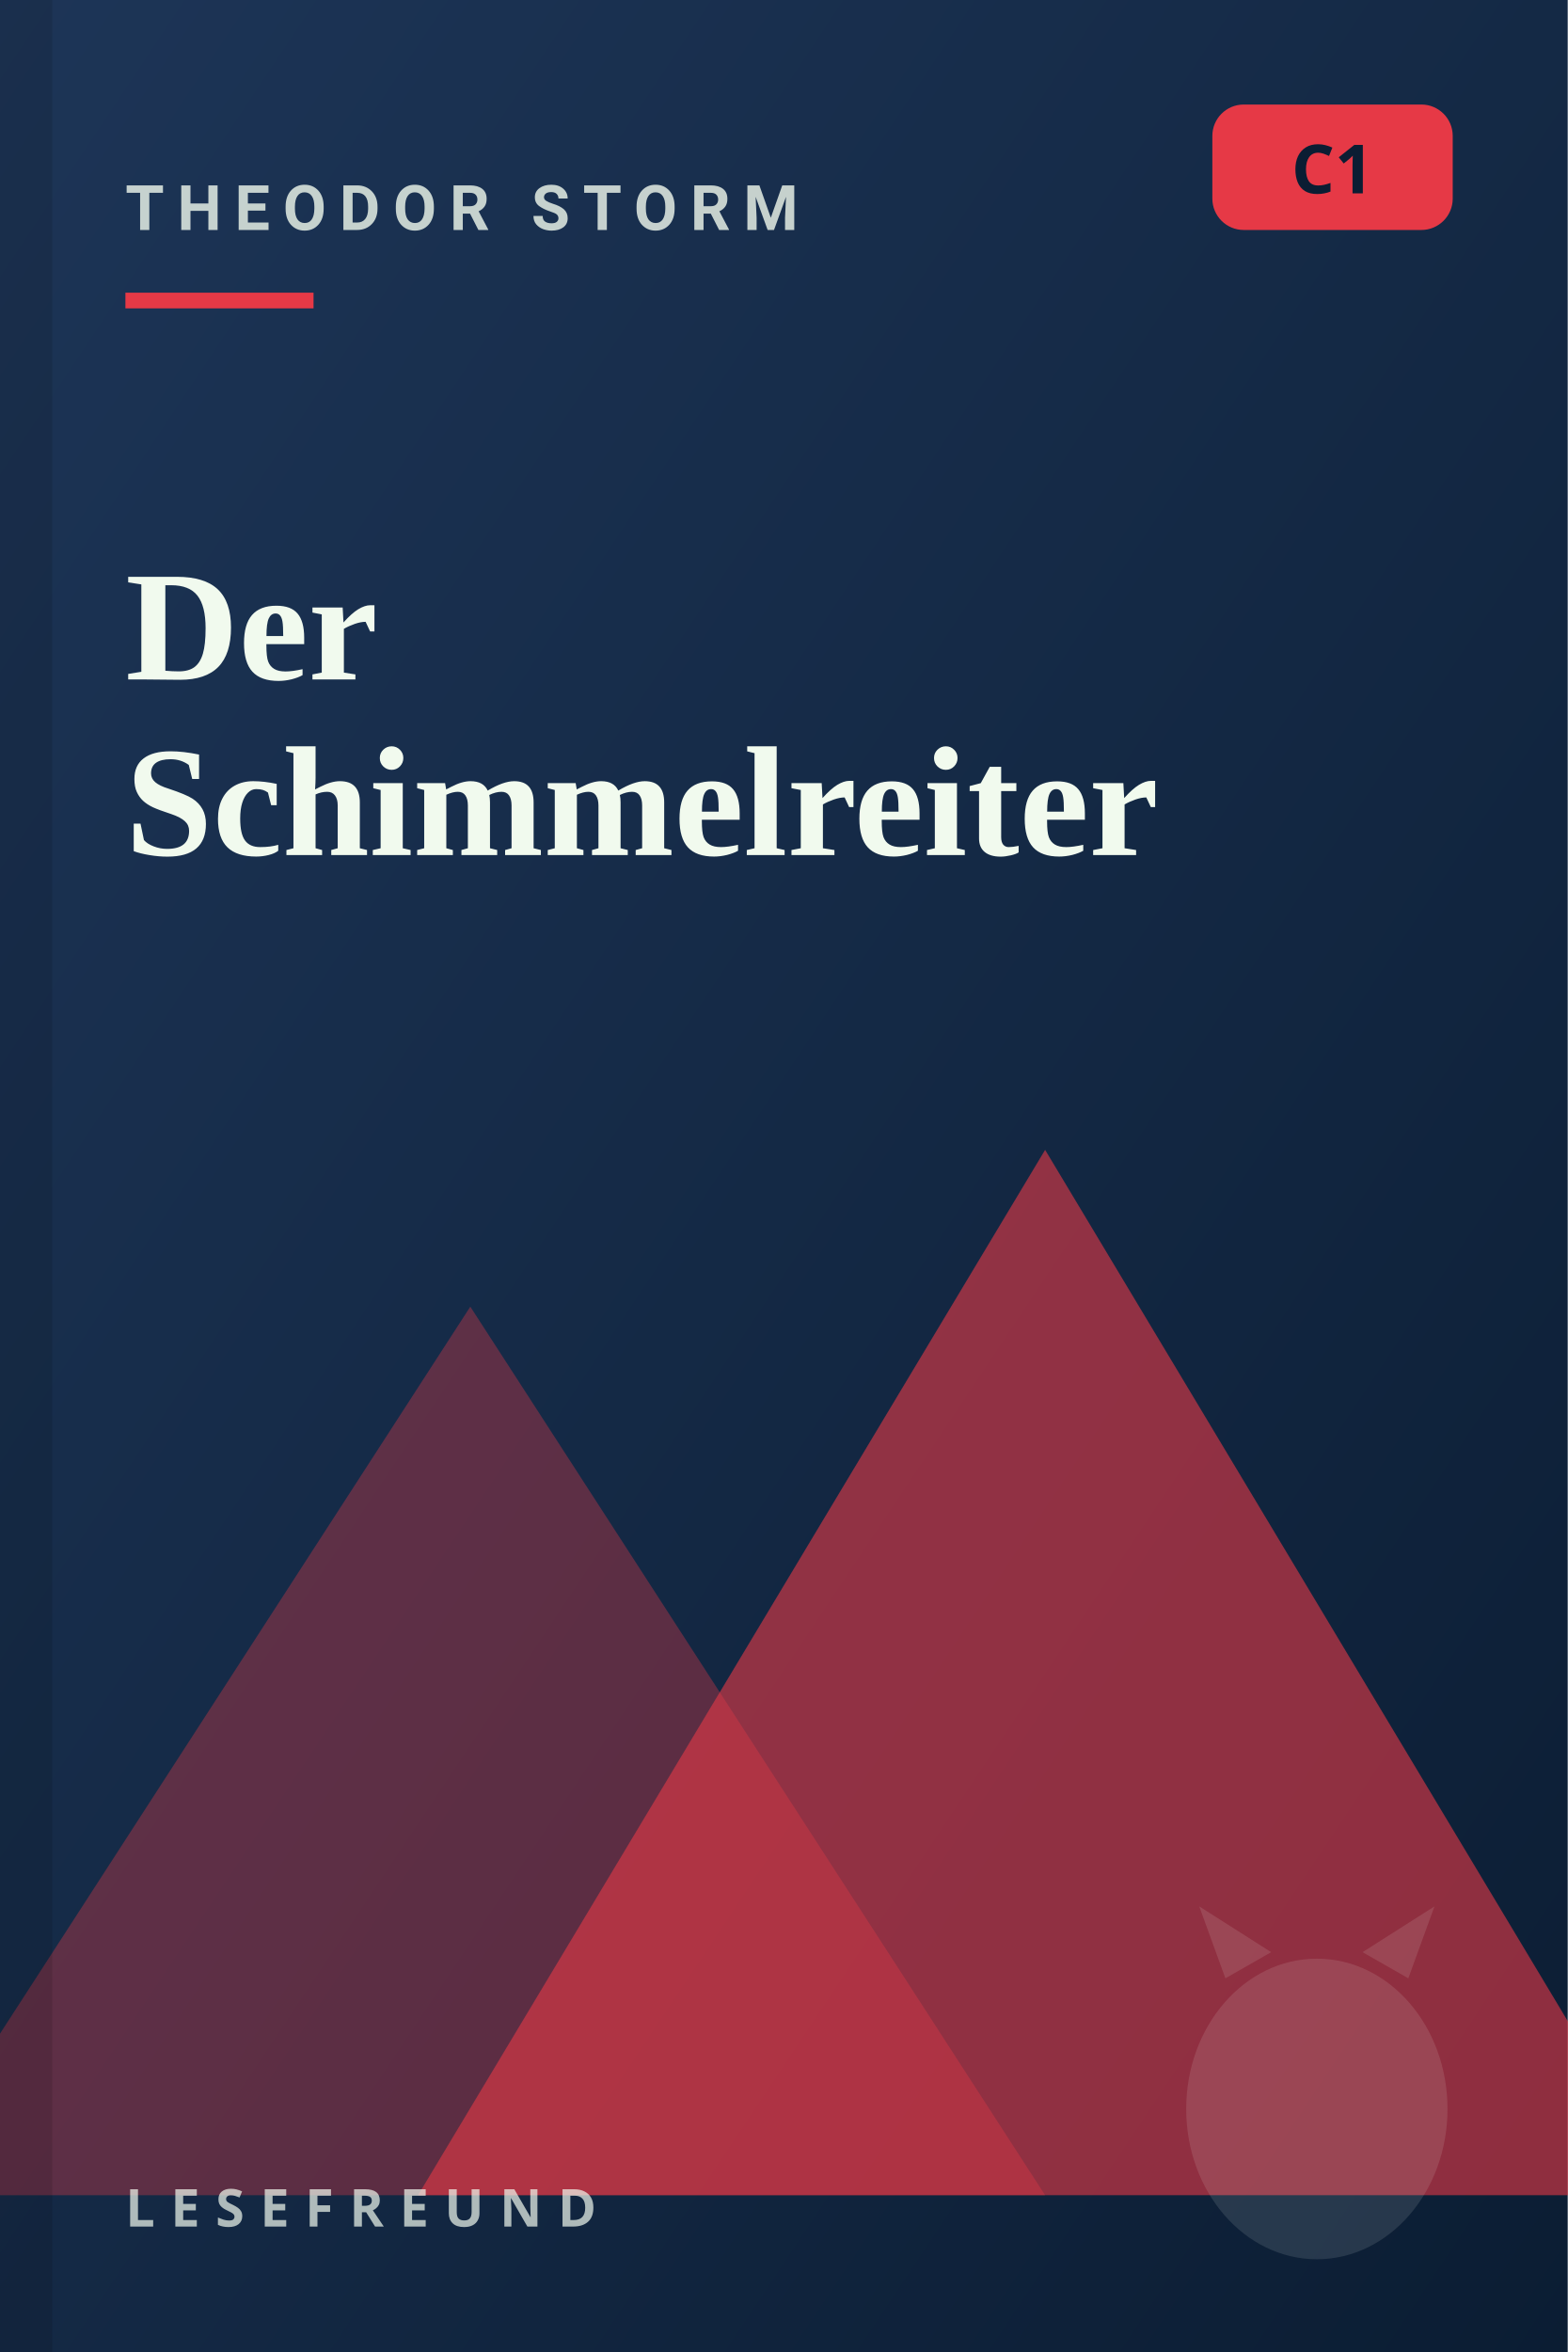
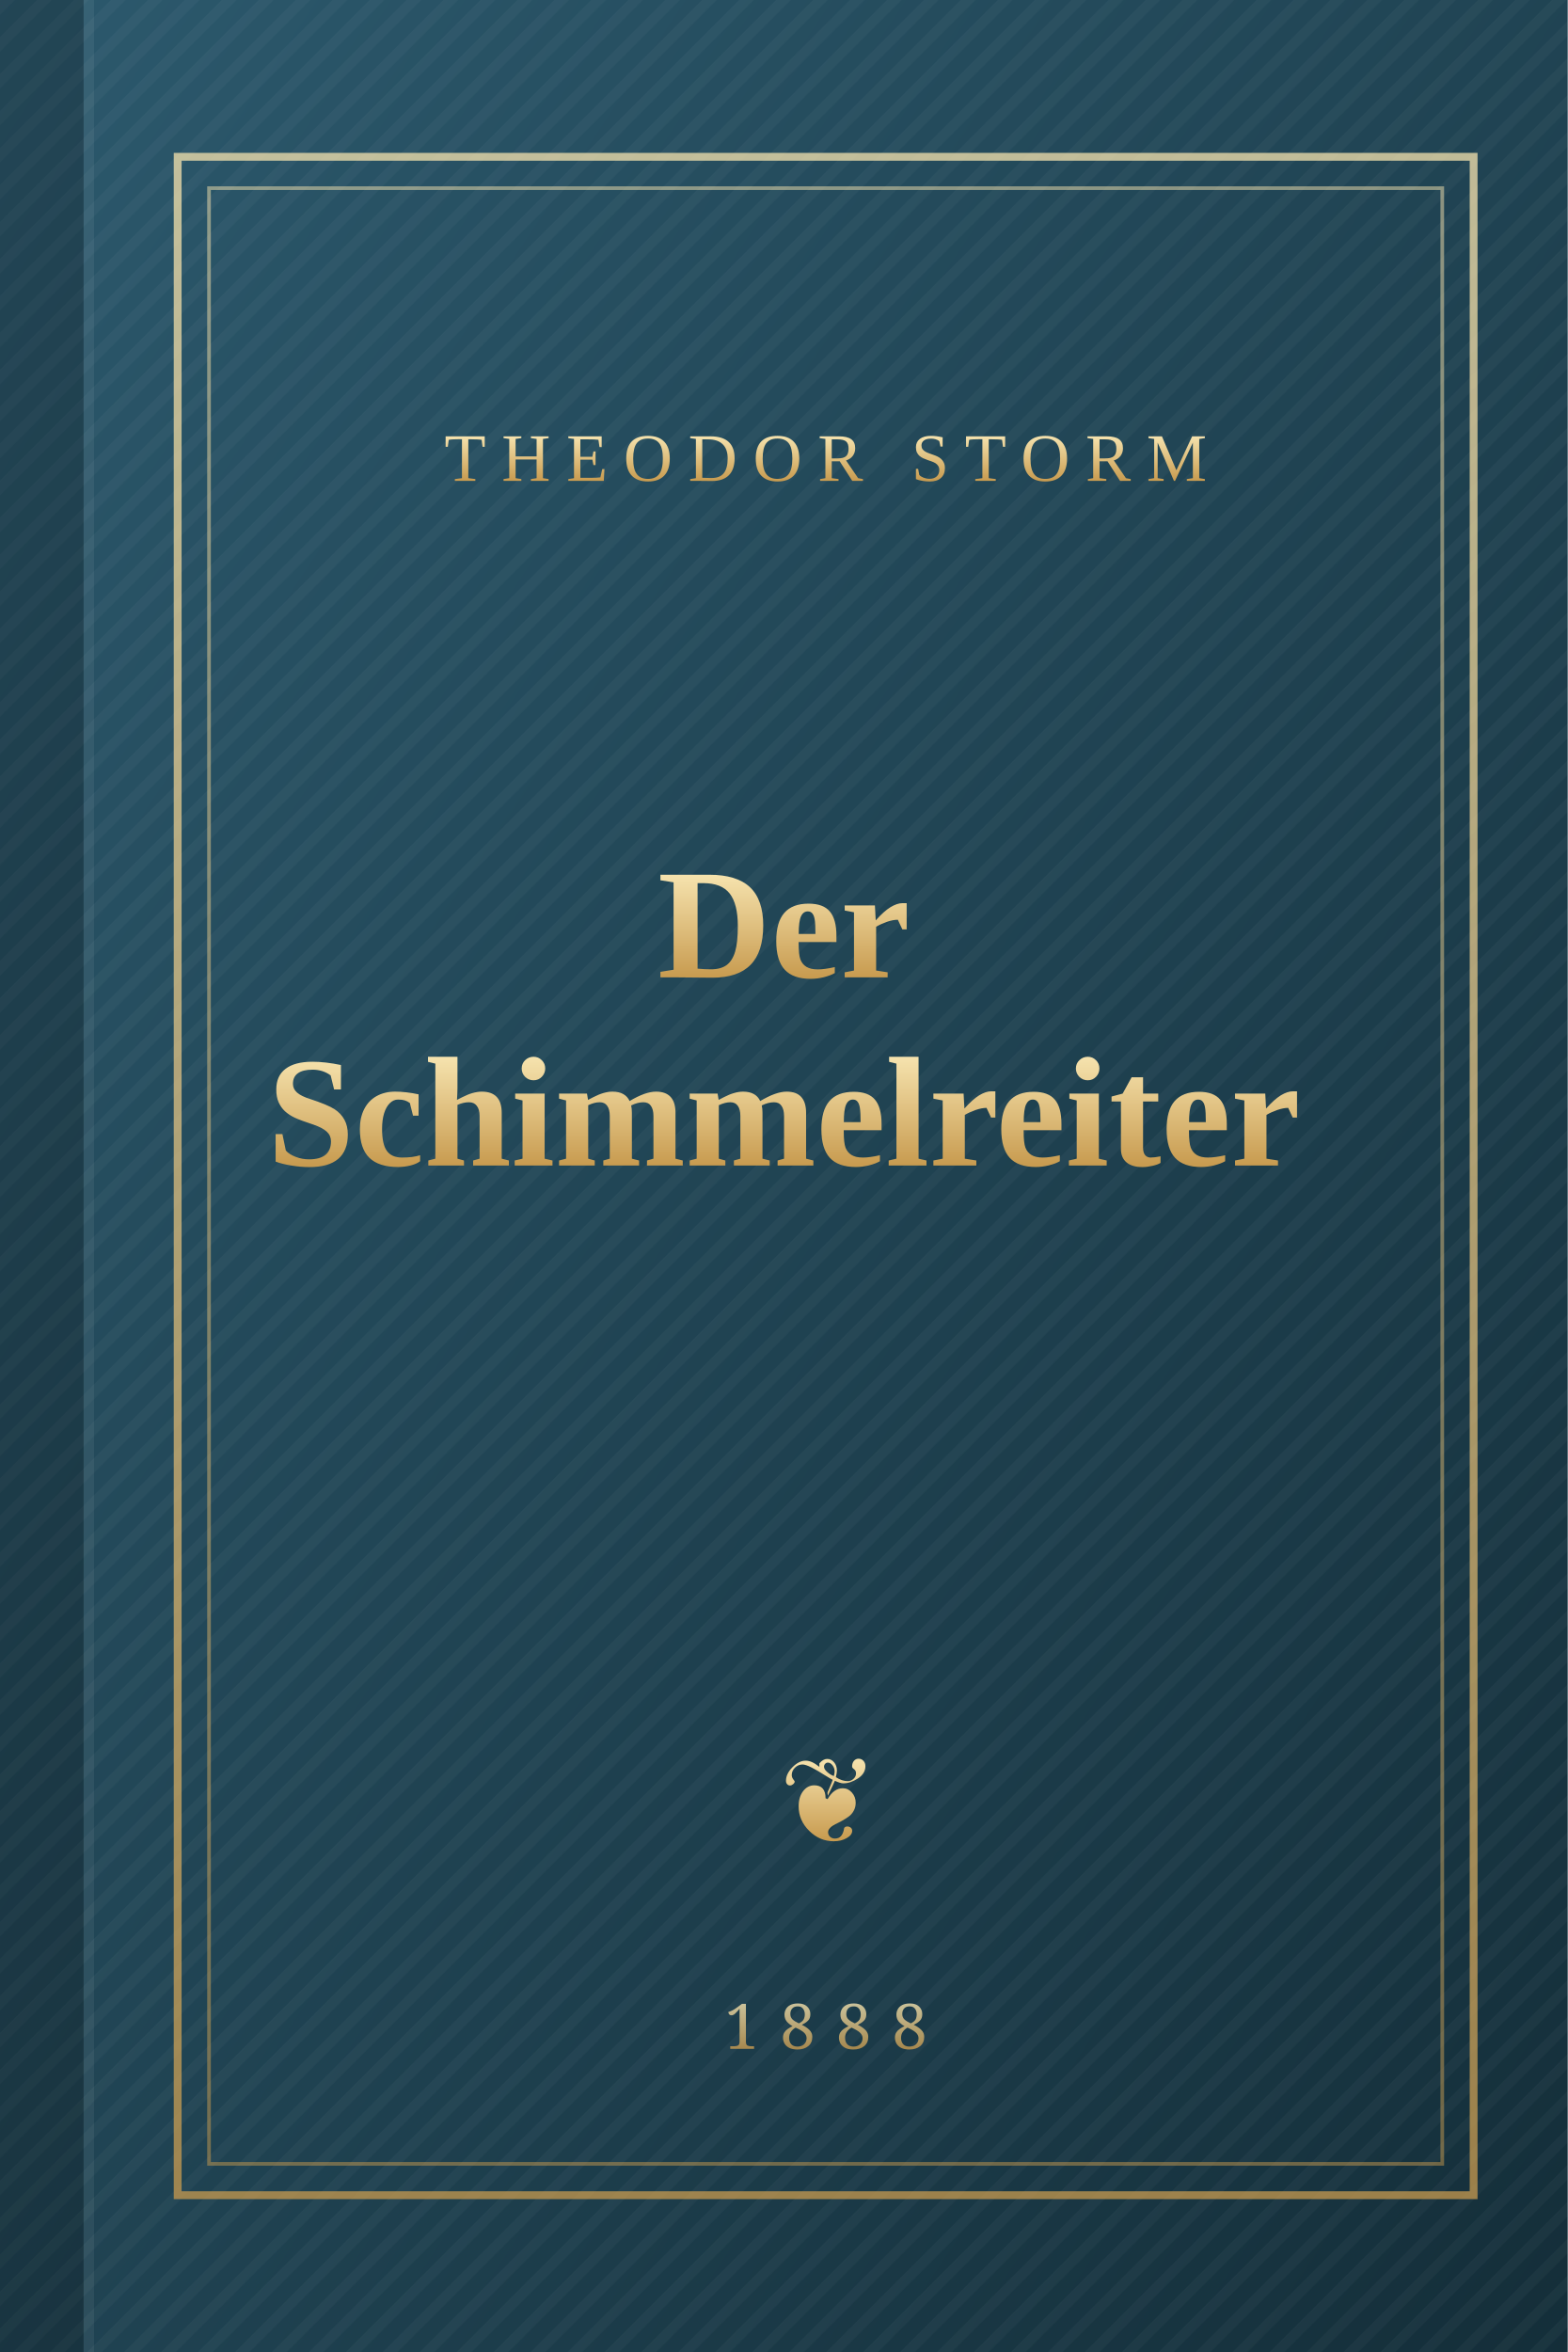
<svg xmlns="http://www.w3.org/2000/svg" viewBox="0 0 300 450" width="300" height="450">
  <defs>
-     <linearGradient id="g" x1="0" y1="0" x2="1" y2="1">
-       <stop offset="0" stop-color="#1d3557" />
-       <stop offset="1" stop-color="#0b1d33" />
+     <linearGradient id="c" x1="0" y1="0" x2="1" y2="1">
+       <stop offset="0" stop-color="hsl(198 42% 30%)" />
+       <stop offset="1" stop-color="hsl(198 48% 15%)" />
+     </linearGradient>
+     <pattern id="w" width="5" height="5" patternUnits="userSpaceOnUse" patternTransform="rotate(45)">
+       <rect width="2" height="5" fill="#fff" opacity=".035" />
+     </pattern>
+     <linearGradient id="g" x1="0" y1="0" x2="0" y2="1">
+       <stop offset="0" stop-color="#f6e3ae" />
+       <stop offset="1" stop-color="#c79a4e" />
    </linearGradient>
  </defs>
-   <rect width="300" height="450" fill="url(#g)" />
-   <path d="M-20 420L90 250L200 420z" fill="#e63946" opacity=".35" />
-   <path d="M80 420L200 220L320 420z" fill="#e63946" opacity=".6" />
-   <rect x="0" y="0" width="10" height="450" fill="#000" opacity=".12" />
-   <text x="24" y="44" font-family="system-ui,-apple-system,Segoe UI,Roboto,sans-serif" font-size="12" font-weight="700" letter-spacing="2.5" fill="#f1faee" opacity=".8">THEODOR STORM</text>
-   <rect x="24" y="56" width="36" height="3" fill="#e63946" />
-   <text y="130" font-family="Georgia,'Iowan Old Style','Times New Roman',serif" font-size="30" font-weight="700" fill="#f1faee">
-     <tspan x="24" dy="0">Der</tspan>
-     <tspan x="24" dy="33.6">Schimmelreiter</tspan>
-   </text>
-   <g transform="translate(212 356) scale(1.25)" fill="#f1faee" opacity="0.12">
-     <path d="M18 18l-4-11 11 7zM46 18l4-11-11 7z" />
-     <ellipse cx="32" cy="38" rx="20" ry="23" />
+   <rect width="300" height="450" fill="url(#c)" />
+   <rect width="300" height="450" fill="url(#w)" />
+   <rect x="0" y="0" width="16" height="450" fill="#000" opacity=".22" />
+   <rect x="16" y="0" width="2" height="450" fill="#fff" opacity=".06" />
+   <rect x="34" y="30" width="248" height="390" fill="none" stroke="url(#g)" stroke-width="1.5" opacity=".75" />
+   <rect x="40" y="36" width="236" height="378" fill="none" stroke="url(#g)" stroke-width=".7" opacity=".5" />
+   <text x="158" y="92" text-anchor="middle" font-family="Georgia,'Times New Roman',serif" font-size="13" letter-spacing="3" fill="url(#g)">THEODOR STORM</text>
+   <path d="M118 112h80" stroke="url(#g)" stroke-width="1" />
+   <g font-family="Georgia,'Times New Roman',serif" font-weight="700" font-size="30" fill="url(#g)">
+     <text x="150" y="187" text-anchor="middle">Der</text>
+     <text x="150" y="223" text-anchor="middle">Schimmelreiter</text>
  </g>
-   <text x="24" y="426" font-family="system-ui,sans-serif" font-size="10" font-weight="800" letter-spacing="3" fill="#f1faee" opacity=".7">LESEFREUND</text>
-   <rect x="232" y="20" width="46" height="24" rx="6" fill="#e63946" />
-   <text x="255" y="37" text-anchor="middle" font-family="system-ui,sans-serif" font-size="13" font-weight="800" fill="#0b1d33">C1</text>
+   <text x="158" y="352" text-anchor="middle" font-size="22" fill="url(#g)">❦</text>
+   <text x="158" y="392" text-anchor="middle" font-family="Georgia,serif" font-size="12" letter-spacing="4" fill="url(#g)" opacity=".8">1888</text>
</svg>
